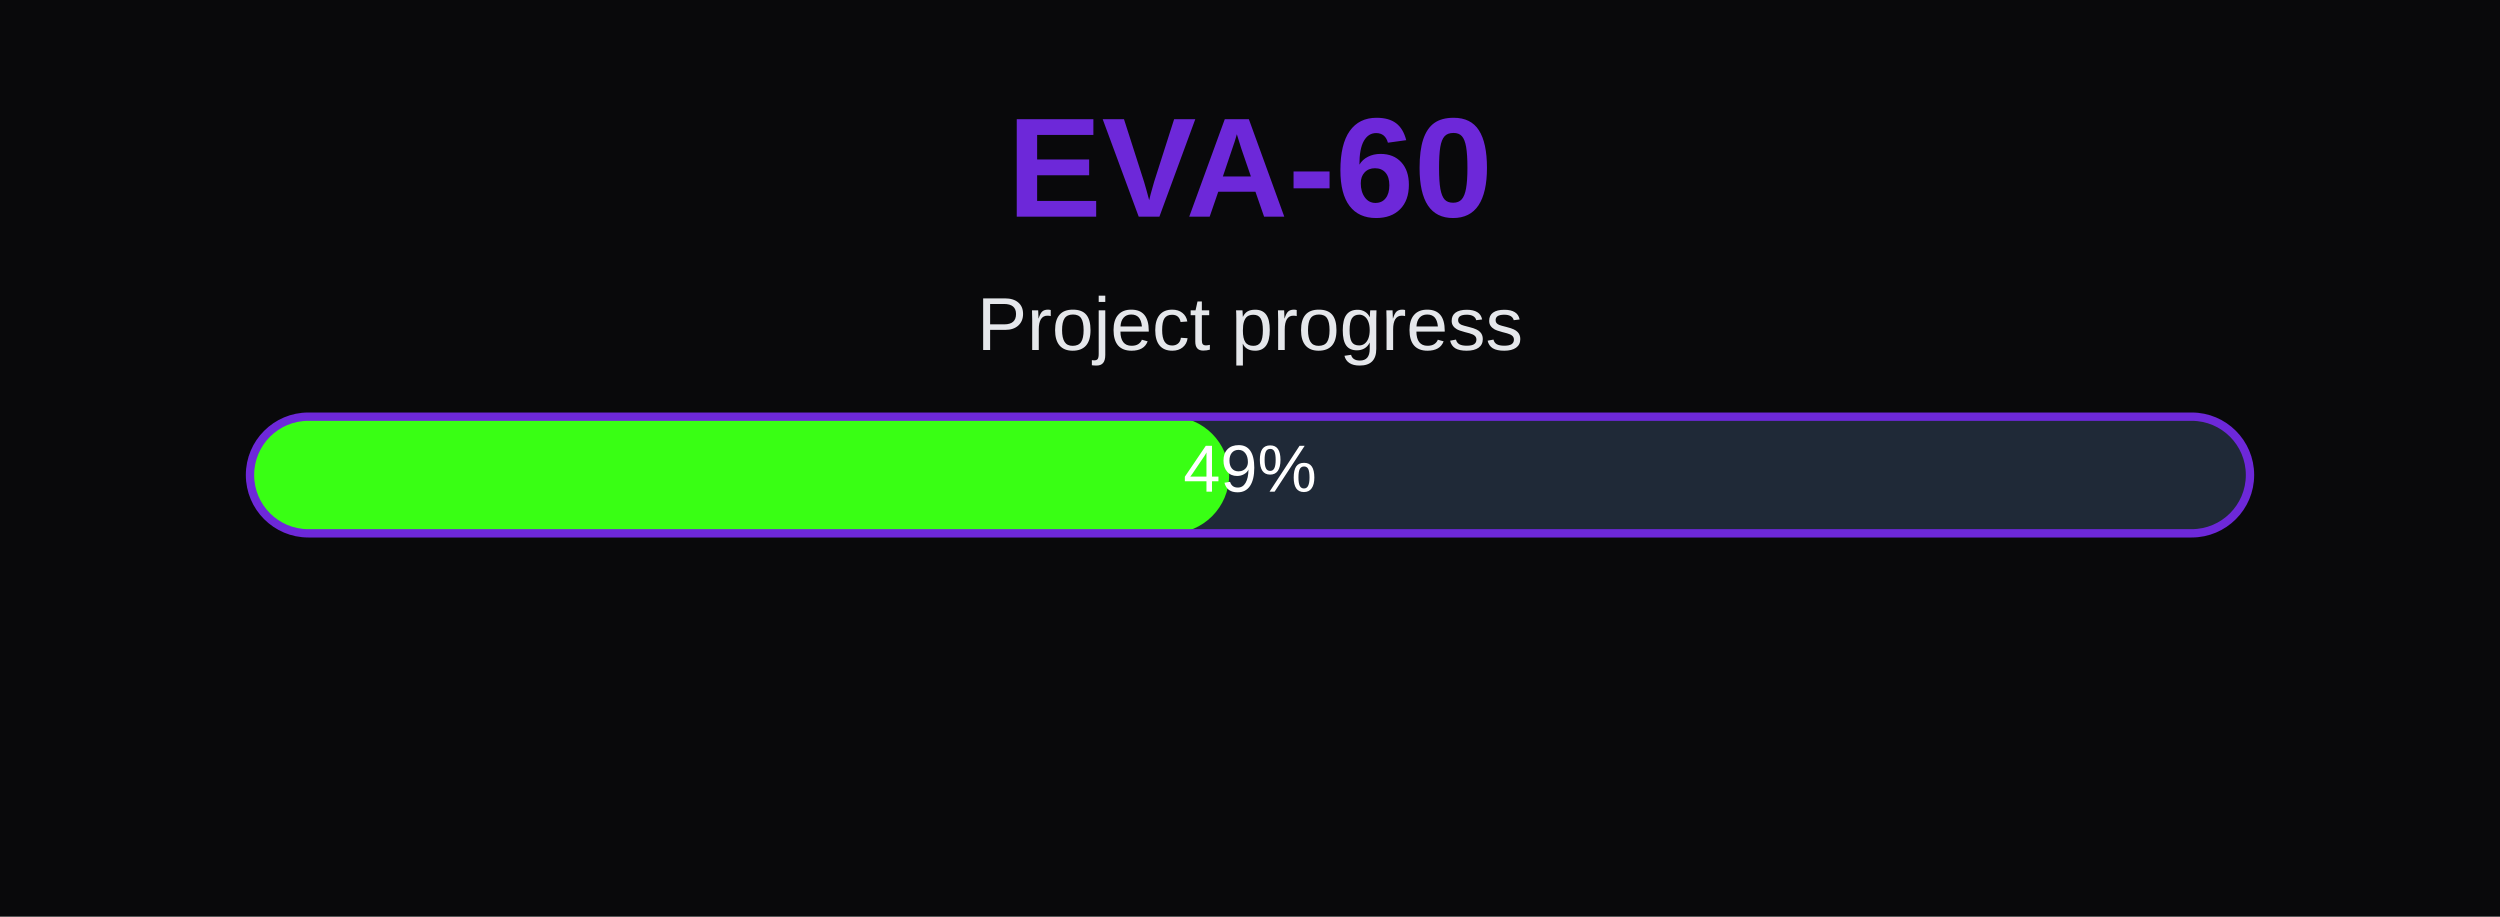
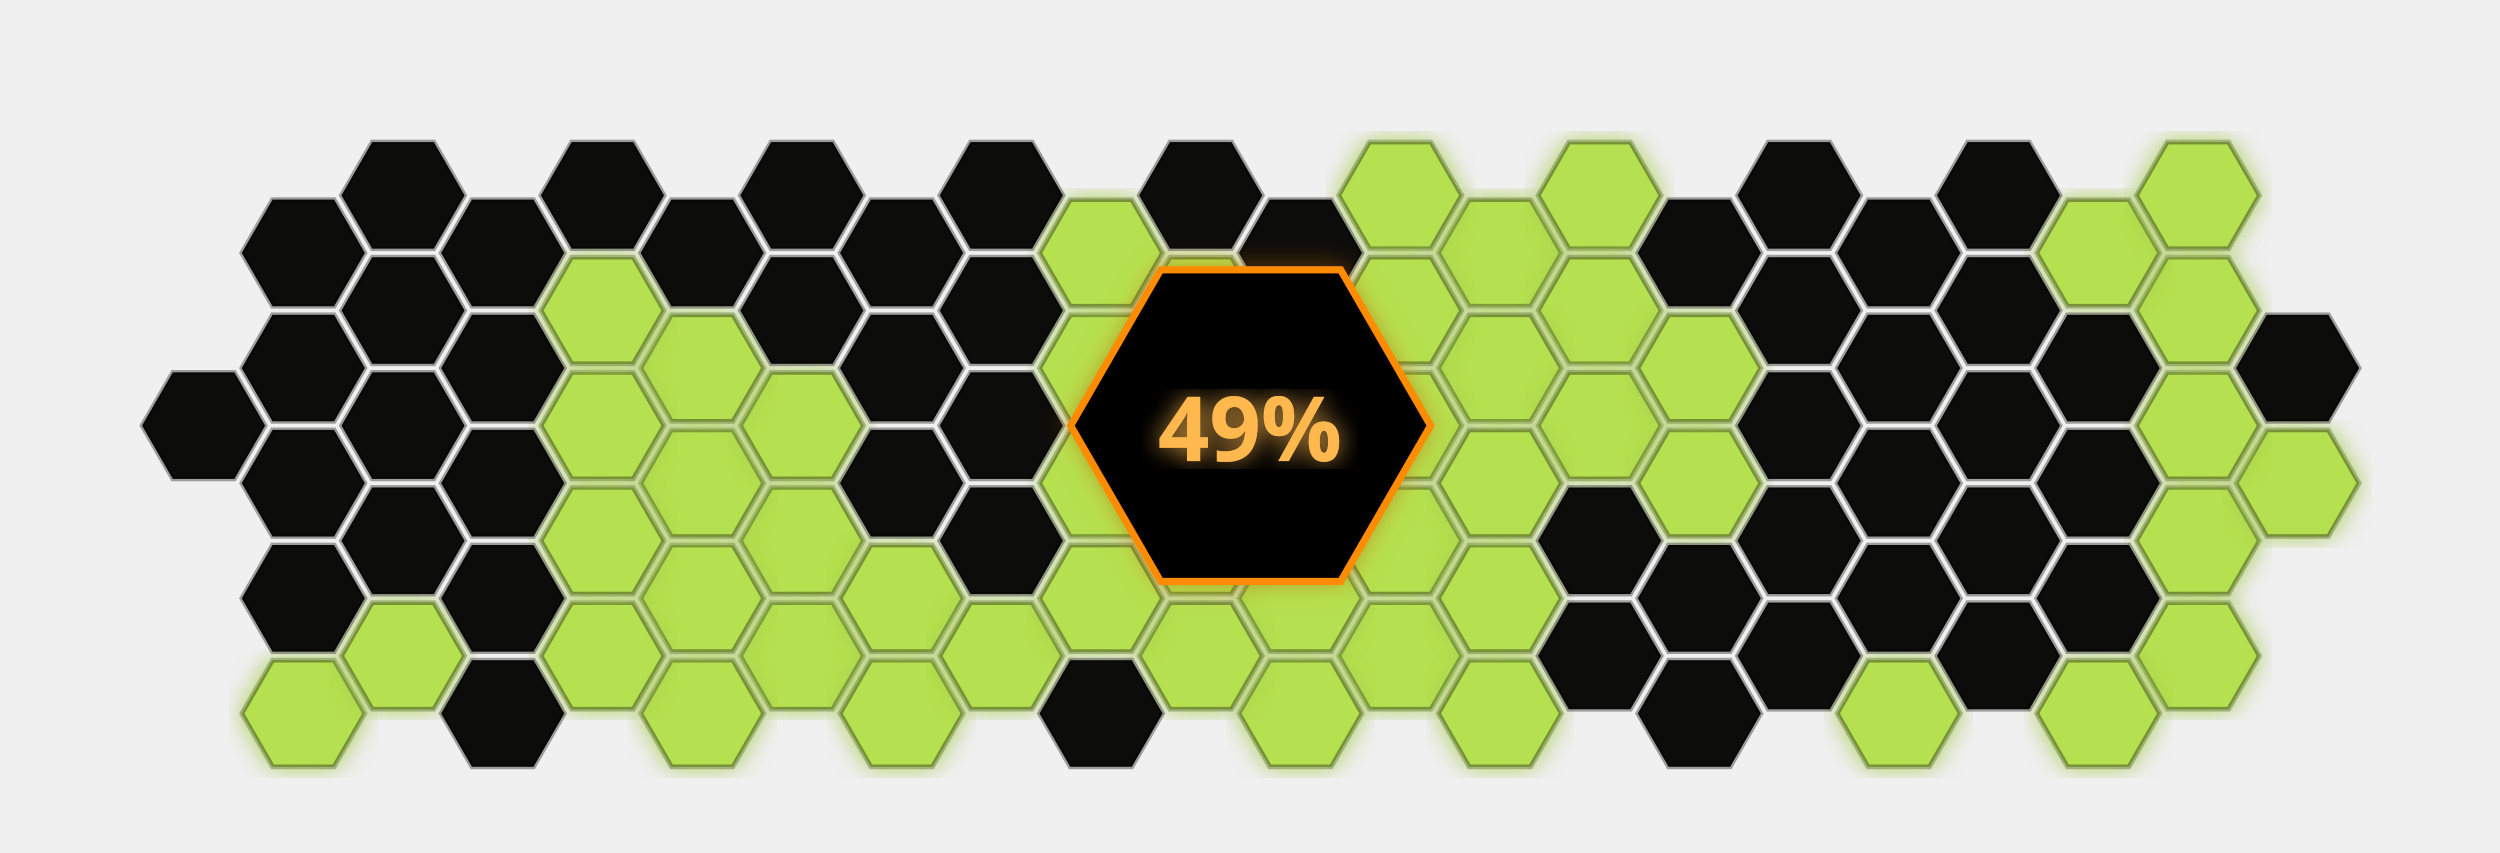
- <svg xmlns="http://www.w3.org/2000/svg" width="600" height="220" viewBox="0 0 600 220">
-   <rect width="600" height="220" fill="#09090B" />
-   <text x="300.0" y="52" text-anchor="middle" font-family="Orbitron, Arial, sans-serif" font-size="34" font-weight="700" fill="#6D28D9">EVA-60</text>
-   <text x="300.0" y="84" text-anchor="middle" font-family="Arial, sans-serif" font-size="18" fill="#E5E7EB">Project progress</text>
-   <rect x="60" y="100" width="480" height="28" rx="14" fill="#1F2937" />
-   <rect x="60" y="100" width="235" height="28" rx="14" fill="#39FF14" />
-   <rect x="60" y="100" width="480" height="28" rx="14" fill="none" stroke="#6D28D9" stroke-width="2" />
-   <text x="300.0" y="118" text-anchor="middle" font-family="Arial, sans-serif" font-size="16" fill="#FFFFFF">49%</text>
+ <svg xmlns="http://www.w3.org/2000/svg" viewBox="0 0 528 180">
+   <style>
+     @font-face {
+       font-family: Orbitron;
+       font-weight: 900;
+       src: url("https://fonts.gstatic.com/s/orbitron/v35/yMJMMIlzdpvBhQQL_SC3X9yhF25-T1nysimBoWgz.woff2") format("woff2");
+     }
+     @keyframes charge {
+       0%, 100% { fill: #0c0c0a; }
+       50%      { fill: #FF8C00; }
+     }
+   </style>
+   <defs>
+     <filter id="g">
+       <feGaussianBlur stdDeviation="2.5" result="blur" />
+       <feMerge>
+         <feMergeNode in="blur" />
+         <feMergeNode in="SourceGraphic" />
+       </feMerge>
+     </filter>
+   </defs>
+   <polygon points="182.36,138.53 175.86,149.79 162.86,149.79 156.36,138.53 162.86,127.27 175.86,127.27" fill="#b5e050" stroke="rgba(0,0,0,0.35)" stroke-width="1" filter="url(#g)" />
+   <polygon points="182.36,114.21 175.86,125.47 162.86,125.47 156.36,114.21 162.86,102.95 175.86,102.95" fill="#b5e050" stroke="rgba(0,0,0,0.35)" stroke-width="1" filter="url(#g)" />
+   <polygon points="203.42,150.69 196.92,161.95 183.92,161.95 177.42,150.69 183.92,139.43 196.92,139.43" fill="#b5e050" stroke="rgba(0,0,0,0.35)" stroke-width="1" filter="url(#g)" />
+   <polygon points="161.30,150.69 154.80,161.95 141.80,161.95 135.30,150.69 141.80,139.43 154.80,139.43" fill="#b5e050" stroke="rgba(0,0,0,0.35)" stroke-width="1" filter="url(#g)" />
+   <polygon points="161.30,126.37 154.80,137.63 141.80,137.63 135.30,126.37 141.80,115.11 154.80,115.11" fill="#b5e050" stroke="rgba(0,0,0,0.35)" stroke-width="1" filter="url(#g)" />
+   <polygon points="308.72,138.53 302.22,149.79 289.22,149.79 282.72,138.53 289.22,127.27 302.22,127.27" fill="#b5e050" stroke="rgba(0,0,0,0.35)" stroke-width="1" filter="url(#g)" />
+   <polygon points="287.66,150.69 281.16,161.95 268.16,161.95 261.66,150.69 268.16,139.43 281.16,139.43" fill="#b5e050" stroke="rgba(0,0,0,0.35)" stroke-width="1" filter="url(#g)" />
+   <polygon points="287.66,126.37 281.16,137.63 268.16,137.63 261.66,126.37 268.16,115.11 281.16,115.11" fill="#b5e050" stroke="rgba(0,0,0,0.35)" stroke-width="1" filter="url(#g)" />
+   <polygon points="161.30,102.05 154.80,113.31 141.80,113.31 135.30,102.05 141.80,90.79 154.80,90.79" fill="#b5e050" stroke="rgba(0,0,0,0.35)" stroke-width="1" filter="url(#g)" />
+   <polygon points="308.72,114.21 302.22,125.47 289.22,125.47 282.72,114.21 289.22,102.95 302.22,102.95" fill="#b5e050" stroke="rgba(0,0,0,0.35)" stroke-width="1" filter="url(#g)" />
+   <polygon points="329.78,53.42 323.28,64.68 310.28,64.68 303.78,53.42 310.28,42.16 323.28,42.16" fill="#b5e050" stroke="rgba(0,0,0,0.35)" stroke-width="1" filter="url(#g)" />
+   <polygon points="350.84,41.26 344.34,52.52 331.34,52.52 324.84,41.26 331.34,30.00 344.34,30.00" fill="#b5e050" stroke="rgba(0,0,0,0.35)" stroke-width="1" filter="url(#g)" />
+   <polygon points="203.42,126.37 196.92,137.63 183.92,137.63 177.42,126.37 183.92,115.11 196.92,115.11" fill="#b5e050" stroke="rgba(0,0,0,0.35)" stroke-width="1" filter="url(#g)" />
+   <polygon points="329.78,150.69 323.28,161.95 310.28,161.95 303.78,150.69 310.28,139.43 323.28,139.43" fill="#b5e050" stroke="rgba(0,0,0,0.35)" stroke-width="1" filter="url(#g)" />
+   <polygon points="182.36,89.89 175.86,101.15 162.86,101.15 156.36,89.89 162.86,78.64 175.86,78.64" fill="#b5e050" stroke="rgba(0,0,0,0.35)" stroke-width="1" filter="url(#g)" />
+   <polygon points="266.60,114.21 260.10,125.47 247.10,125.47 240.60,114.21 247.10,102.95 260.10,102.95" fill="#b5e050" stroke="rgba(0,0,0,0.35)" stroke-width="1" filter="url(#g)" />
+   <polygon points="477.20,138.53 470.70,149.79 457.70,149.79 451.20,138.53 457.70,127.27 470.70,127.27" fill="#b5e050" stroke="rgba(0,0,0,0.35)" stroke-width="1" filter="url(#g)" />
+   <polygon points="350.84,65.58 344.34,76.83 331.34,76.83 324.84,65.58 331.34,54.32 344.34,54.32" fill="#b5e050" stroke="rgba(0,0,0,0.35)" stroke-width="1" filter="url(#g)" />
+   <polygon points="477.20,114.21 470.70,125.47 457.70,125.47 451.20,114.21 457.70,102.95 470.70,102.95" fill="#b5e050" stroke="rgba(0,0,0,0.35)" stroke-width="1" filter="url(#g)" />
+   <polygon points="140.24,138.53 133.74,149.79 120.74,149.79 114.24,138.53 120.74,127.27 133.74,127.27" fill="#b5e050" stroke="rgba(0,0,0,0.35)" stroke-width="1" filter="url(#g)" />
+   <polygon points="224.48,138.53 217.98,149.79 204.98,149.79 198.48,138.53 204.98,127.27 217.98,127.27" fill="#b5e050" stroke="rgba(0,0,0,0.35)" stroke-width="1" filter="url(#g)" />
+   <polygon points="498.26,102.05 491.76,113.31 478.76,113.31 472.26,102.05 478.76,90.79 491.76,90.79" fill="#b5e050" stroke="rgba(0,0,0,0.35)" stroke-width="1" filter="url(#g)" />
+   <polygon points="266.60,138.53 260.10,149.79 247.10,149.79 240.60,138.53 247.10,127.27 260.10,127.27" fill="#b5e050" stroke="rgba(0,0,0,0.35)" stroke-width="1" filter="url(#g)" />
+   <polygon points="477.20,89.89 470.70,101.15 457.70,101.15 451.20,89.89 457.70,78.64 470.70,78.64" fill="#b5e050" stroke="rgba(0,0,0,0.35)" stroke-width="1" filter="url(#g)" />
+   <polygon points="329.78,77.74 323.28,88.99 310.28,88.99 303.78,77.74 310.28,66.48 323.28,66.48" fill="#b5e050" stroke="rgba(0,0,0,0.35)" stroke-width="1" filter="url(#g)" />
+   <polygon points="77.06,150.69 70.56,161.95 57.56,161.95 51.06,150.69 57.56,139.43 70.56,139.43" fill="#b5e050" stroke="rgba(0,0,0,0.35)" stroke-width="1" filter="url(#g)" />
+   <polygon points="140.24,114.21 133.74,125.47 120.74,125.47 114.24,114.21 120.74,102.95 133.74,102.95" fill="#b5e050" stroke="rgba(0,0,0,0.35)" stroke-width="1" filter="url(#g)" />
+   <polygon points="161.30,77.74 154.80,88.99 141.80,88.99 135.30,77.74 141.80,66.48 154.80,66.48" fill="#b5e050" stroke="rgba(0,0,0,0.35)" stroke-width="1" filter="url(#g)" />
+   <polygon points="308.72,89.89 302.22,101.15 289.22,101.15 282.72,89.89 289.22,78.64 302.22,78.64" fill="#b5e050" stroke="rgba(0,0,0,0.35)" stroke-width="1" filter="url(#g)" />
+   <polygon points="329.78,126.37 323.28,137.63 310.28,137.63 303.78,126.37 310.28,115.11 323.28,115.11" fill="#b5e050" stroke="rgba(0,0,0,0.35)" stroke-width="1" filter="url(#g)" />
+   <polygon points="266.60,65.58 260.10,76.83 247.10,76.83 240.60,65.58 247.10,54.32 260.10,54.32" fill="#b5e050" stroke="rgba(0,0,0,0.35)" stroke-width="1" filter="url(#g)" />
+   <polygon points="477.20,65.58 470.70,76.83 457.70,76.83 451.20,65.58 457.70,54.32 470.70,54.32" fill="#b5e050" stroke="rgba(0,0,0,0.35)" stroke-width="1" filter="url(#g)" />
+   <polygon points="308.72,41.26 302.22,52.52 289.22,52.52 282.72,41.26 289.22,30.00 302.22,30.00" fill="#b5e050" stroke="rgba(0,0,0,0.35)" stroke-width="1" filter="url(#g)" />
+   <polygon points="140.24,89.89 133.74,101.15 120.74,101.15 114.24,89.89 120.74,78.64 133.74,78.64" fill="#b5e050" stroke="rgba(0,0,0,0.35)" stroke-width="1" filter="url(#g)" />
+   <polygon points="350.84,89.89 344.34,101.15 331.34,101.15 324.84,89.89 331.34,78.64 344.34,78.64" fill="#b5e050" stroke="rgba(0,0,0,0.35)" stroke-width="1" filter="url(#g)" />
+   <polygon points="329.78,102.05 323.28,113.31 310.28,113.31 303.78,102.05 310.28,90.79 323.28,90.79" fill="#b5e050" stroke="rgba(0,0,0,0.35)" stroke-width="1" filter="url(#g)" />
+   <polygon points="245.54,77.74 239.04,88.99 226.04,88.99 219.54,77.74 226.04,66.48 239.04,66.48" fill="#b5e050" stroke="rgba(0,0,0,0.35)" stroke-width="1" filter="url(#g)" />
+   <polygon points="371.90,102.05 365.40,113.31 352.40,113.31 345.90,102.05 352.40,90.79 365.40,90.79" fill="#b5e050" stroke="rgba(0,0,0,0.35)" stroke-width="1" filter="url(#g)" />
+   <polygon points="140.24,65.58 133.74,76.83 120.74,76.83 114.24,65.58 120.74,54.32 133.74,54.32" fill="#b5e050" stroke="rgba(0,0,0,0.35)" stroke-width="1" filter="url(#g)" />
+   <polygon points="245.54,102.05 239.04,113.31 226.04,113.31 219.54,102.05 226.04,90.79 239.04,90.79" fill="#b5e050" stroke="rgba(0,0,0,0.35)" stroke-width="1" filter="url(#g)" />
+   <polygon points="414.02,150.69 407.52,161.95 394.52,161.95 388.02,150.69 394.52,139.43 407.52,139.43" fill="#b5e050" stroke="rgba(0,0,0,0.35)" stroke-width="1" filter="url(#g)" />
+   <polygon points="308.72,65.58 302.22,76.83 289.22,76.83 282.72,65.58 289.22,54.32 302.22,54.32" fill="#b5e050" stroke="rgba(0,0,0,0.35)" stroke-width="1" filter="url(#g)" />
+   <polygon points="371.90,77.74 365.40,88.99 352.40,88.99 345.90,77.74 352.40,66.48 365.40,66.48" fill="#b5e050" stroke="rgba(0,0,0,0.35)" stroke-width="1" filter="url(#g)" />
+   <polygon points="98.12,138.53 91.62,149.79 78.62,149.79 72.12,138.53 78.62,127.27 91.62,127.27" fill="#b5e050" stroke="rgba(0,0,0,0.35)" stroke-width="1" filter="url(#g)" />
+   <polygon points="245.54,53.42 239.04,64.68 226.04,64.68 219.54,53.42 226.04,42.16 239.04,42.16" fill="#b5e050" stroke="rgba(0,0,0,0.35)" stroke-width="1" filter="url(#g)" />
+   <polygon points="456.14,53.42 449.64,64.68 436.64,64.68 430.14,53.42 436.64,42.16 449.64,42.16" fill="#b5e050" stroke="rgba(0,0,0,0.35)" stroke-width="1" filter="url(#g)" />
+   <polygon points="456.14,150.69 449.64,161.95 436.64,161.95 430.14,150.69 436.64,139.43 449.64,139.43" fill="#b5e050" stroke="rgba(0,0,0,0.35)" stroke-width="1" filter="url(#g)" />
+   <polygon points="477.20,41.26 470.70,52.52 457.70,52.52 451.20,41.26 457.70,30.00 470.70,30.00" fill="#b5e050" stroke="rgba(0,0,0,0.35)" stroke-width="1" filter="url(#g)" />
+   <polygon points="245.54,126.37 239.04,137.63 226.04,137.63 219.54,126.37 226.04,115.11 239.04,115.11" fill="#b5e050" stroke="rgba(0,0,0,0.35)" stroke-width="1" filter="url(#g)" />
+   <polygon points="245.54,150.69 239.04,161.95 226.04,161.95 219.54,150.69 226.04,139.43 239.04,139.43" fill="#0c0c0a" stroke="rgba(0,0,0,0.35)" stroke-width="1" style="animation: charge 5.0s ease-in-out infinite; animation-delay: 0.000s;" />
+   <polygon points="350.84,138.53 344.34,149.79 331.34,149.79 324.84,138.53 331.34,127.27 344.34,127.27" fill="#0c0c0a" stroke="rgba(0,0,0,0.35)" stroke-width="1" style="animation: charge 5.0s ease-in-out infinite; animation-delay: 0.333s;" />
+   <polygon points="350.84,114.21 344.34,125.47 331.34,125.47 324.84,114.21 331.34,102.95 344.34,102.95" fill="#0c0c0a" stroke="rgba(0,0,0,0.35)" stroke-width="1" style="animation: charge 5.0s ease-in-out infinite; animation-delay: 0.667s;" />
+   <polygon points="371.90,126.37 365.40,137.63 352.40,137.63 345.90,126.37 352.40,115.11 365.40,115.11" fill="#0c0c0a" stroke="rgba(0,0,0,0.35)" stroke-width="1" style="animation: charge 5.0s ease-in-out infinite; animation-delay: 1.000s;" />
+   <polygon points="224.48,114.21 217.98,125.47 204.98,125.47 198.48,114.21 204.98,102.95 217.98,102.95" fill="#0c0c0a" stroke="rgba(0,0,0,0.35)" stroke-width="1" style="animation: charge 5.0s ease-in-out infinite; animation-delay: 1.333s;" />
+   <polygon points="203.42,102.05 196.92,113.31 183.92,113.31 177.42,102.05 183.92,90.79 196.92,90.79" fill="#0c0c0a" stroke="rgba(0,0,0,0.35)" stroke-width="1" style="animation: charge 5.0s ease-in-out infinite; animation-delay: 1.667s;" />
+   <polygon points="392.96,138.53 386.46,149.79 373.46,149.79 366.96,138.53 373.46,127.27 386.46,127.27" fill="#0c0c0a" stroke="rgba(0,0,0,0.35)" stroke-width="1" style="animation: charge 5.0s ease-in-out infinite; animation-delay: 2.000s;" />
+   <polygon points="435.08,138.53 428.58,149.79 415.58,149.79 409.08,138.53 415.58,127.27 428.58,127.27" fill="#0c0c0a" stroke="rgba(0,0,0,0.35)" stroke-width="1" style="animation: charge 5.0s ease-in-out infinite; animation-delay: 2.333s;" />
+   <polygon points="119.18,150.69 112.68,161.95 99.68,161.95 93.18,150.69 99.68,139.43 112.68,139.43" fill="#0c0c0a" stroke="rgba(0,0,0,0.35)" stroke-width="1" style="animation: charge 5.0s ease-in-out infinite; animation-delay: 2.667s;" />
+   <polygon points="224.48,41.26 217.98,52.52 204.98,52.52 198.48,41.26 204.98,30.00 217.98,30.00" fill="#0c0c0a" stroke="rgba(0,0,0,0.35)" stroke-width="1" style="animation: charge 5.0s ease-in-out infinite; animation-delay: 3.000s;" />
+   <polygon points="371.90,53.42 365.40,64.68 352.40,64.68 345.90,53.42 352.40,42.16 365.40,42.16" fill="#0c0c0a" stroke="rgba(0,0,0,0.35)" stroke-width="1" style="animation: charge 5.0s ease-in-out infinite; animation-delay: 3.333s;" />
+   <polygon points="182.36,65.58 175.86,76.83 162.86,76.83 156.36,65.58 162.86,54.32 175.86,54.32" fill="#0c0c0a" stroke="rgba(0,0,0,0.35)" stroke-width="1" style="animation: charge 5.0s ease-in-out infinite; animation-delay: 3.667s;" />
+   <polygon points="140.24,41.26 133.74,52.52 120.74,52.52 114.24,41.26 120.74,30.00 133.74,30.00" fill="#0c0c0a" stroke="rgba(0,0,0,0.35)" stroke-width="1" style="animation: charge 5.0s ease-in-out infinite; animation-delay: 4.000s;" />
+   <polygon points="392.96,114.21 386.46,125.47 373.46,125.47 366.96,114.21 373.46,102.95 386.46,102.95" fill="#0c0c0a" stroke="rgba(0,0,0,0.35)" stroke-width="1" style="animation: charge 5.0s ease-in-out infinite; animation-delay: 4.333s;" />
+   <polygon points="56.00,89.89 49.50,101.15 36.50,101.15 30.00,89.89 36.50,78.64 49.50,78.64" fill="#0c0c0a" stroke="rgba(0,0,0,0.35)" stroke-width="1" style="animation: charge 5.0s ease-in-out infinite; animation-delay: 4.667s;" />
+   <polygon points="266.60,41.26 260.10,52.52 247.10,52.52 240.60,41.26 247.10,30.00 260.10,30.00" fill="#0c0c0a" stroke="rgba(0,0,0,0.35)" stroke-width="1" />
+   <polygon points="498.26,77.74 491.76,88.99 478.76,88.99 472.26,77.74 478.76,66.48 491.76,66.48" fill="#0c0c0a" stroke="rgba(0,0,0,0.35)" stroke-width="1" />
+   <polygon points="287.66,53.42 281.16,64.68 268.16,64.68 261.66,53.42 268.16,42.16 281.16,42.16" fill="#0c0c0a" stroke="rgba(0,0,0,0.35)" stroke-width="1" />
+   <polygon points="371.90,150.69 365.40,161.95 352.40,161.95 345.90,150.69 352.40,139.43 365.40,139.43" fill="#0c0c0a" stroke="rgba(0,0,0,0.35)" stroke-width="1" />
+   <polygon points="161.30,53.42 154.80,64.68 141.80,64.68 135.30,53.42 141.80,42.16 154.80,42.16" fill="#0c0c0a" stroke="rgba(0,0,0,0.35)" stroke-width="1" />
+   <polygon points="456.14,77.74 449.64,88.99 436.64,88.99 430.14,77.74 436.64,66.48 449.64,66.48" fill="#0c0c0a" stroke="rgba(0,0,0,0.35)" stroke-width="1" />
+   <polygon points="77.06,126.37 70.56,137.63 57.56,137.63 51.06,126.37 57.56,115.11 70.56,115.11" fill="#0c0c0a" stroke="rgba(0,0,0,0.35)" stroke-width="1" />
+   <polygon points="224.48,65.58 217.98,76.83 204.98,76.83 198.48,65.58 204.98,54.32 217.98,54.32" fill="#0c0c0a" stroke="rgba(0,0,0,0.35)" stroke-width="1" />
+   <polygon points="224.48,89.89 217.98,101.15 204.98,101.15 198.48,89.89 204.98,78.64 217.98,78.64" fill="#0c0c0a" stroke="rgba(0,0,0,0.35)" stroke-width="1" />
+   <polygon points="456.14,126.37 449.64,137.63 436.64,137.63 430.14,126.37 436.64,115.11 449.64,115.11" fill="#0c0c0a" stroke="rgba(0,0,0,0.35)" stroke-width="1" />
+   <polygon points="203.42,53.42 196.92,64.68 183.92,64.68 177.42,53.42 183.92,42.16 196.92,42.16" fill="#0c0c0a" stroke="rgba(0,0,0,0.35)" stroke-width="1" />
+   <polygon points="456.14,102.05 449.64,113.31 436.64,113.31 430.14,102.05 436.64,90.79 449.64,90.79" fill="#0c0c0a" stroke="rgba(0,0,0,0.35)" stroke-width="1" />
+   <polygon points="203.42,77.74 196.92,88.99 183.92,88.99 177.42,77.74 183.92,66.48 196.92,66.48" fill="#0c0c0a" stroke="rgba(0,0,0,0.35)" stroke-width="1" />
+   <polygon points="392.96,89.89 386.46,101.15 373.46,101.15 366.96,89.89 373.46,78.64 386.46,78.64" fill="#0c0c0a" stroke="rgba(0,0,0,0.35)" stroke-width="1" />
+   <polygon points="182.36,41.26 175.86,52.52 162.86,52.52 156.36,41.26 162.86,30.00 175.86,30.00" fill="#0c0c0a" stroke="rgba(0,0,0,0.35)" stroke-width="1" />
+   <polygon points="414.02,126.37 407.52,137.63 394.52,137.63 388.02,126.37 394.52,115.11 407.52,115.11" fill="#0c0c0a" stroke="rgba(0,0,0,0.35)" stroke-width="1" />
+   <polygon points="119.18,53.42 112.68,64.68 99.68,64.68 93.18,53.42 99.68,42.16 112.68,42.16" fill="#0c0c0a" stroke="rgba(0,0,0,0.35)" stroke-width="1" />
+   <polygon points="119.18,126.37 112.68,137.63 99.68,137.63 93.18,126.37 99.68,115.11 112.68,115.11" fill="#0c0c0a" stroke="rgba(0,0,0,0.35)" stroke-width="1" />
+   <polygon points="435.08,41.26 428.58,52.52 415.58,52.52 409.08,41.26 415.58,30.00 428.58,30.00" fill="#0c0c0a" stroke="rgba(0,0,0,0.35)" stroke-width="1" />
+   <polygon points="435.08,114.21 428.58,125.47 415.58,125.47 409.08,114.21 415.58,102.95 428.58,102.95" fill="#0c0c0a" stroke="rgba(0,0,0,0.35)" stroke-width="1" />
+   <polygon points="98.12,114.21 91.62,125.47 78.62,125.47 72.12,114.21 78.62,102.95 91.62,102.95" fill="#0c0c0a" stroke="rgba(0,0,0,0.35)" stroke-width="1" />
+   <polygon points="119.18,77.74 112.68,88.99 99.68,88.99 93.18,77.74 99.68,66.48 112.68,66.48" fill="#0c0c0a" stroke="rgba(0,0,0,0.35)" stroke-width="1" />
+   <polygon points="119.18,102.05 112.68,113.31 99.68,113.31 93.18,102.05 99.68,90.79 112.68,90.79" fill="#0c0c0a" stroke="rgba(0,0,0,0.35)" stroke-width="1" />
+   <polygon points="392.96,65.58 386.46,76.83 373.46,76.83 366.96,65.58 373.46,54.32 386.46,54.32" fill="#0c0c0a" stroke="rgba(0,0,0,0.35)" stroke-width="1" />
+   <polygon points="77.06,102.05 70.56,113.31 57.56,113.31 51.06,102.05 57.56,90.79 70.56,90.79" fill="#0c0c0a" stroke="rgba(0,0,0,0.35)" stroke-width="1" />
+   <polygon points="392.96,41.26 386.46,52.52 373.46,52.52 366.96,41.26 373.46,30.00 386.46,30.00" fill="#0c0c0a" stroke="rgba(0,0,0,0.35)" stroke-width="1" />
+   <polygon points="414.02,102.05 407.52,113.31 394.52,113.31 388.02,102.05 394.52,90.79 407.52,90.79" fill="#0c0c0a" stroke="rgba(0,0,0,0.35)" stroke-width="1" />
+   <polygon points="435.08,65.58 428.58,76.83 415.58,76.83 409.08,65.58 415.58,54.32 428.58,54.32" fill="#0c0c0a" stroke="rgba(0,0,0,0.35)" stroke-width="1" />
+   <polygon points="435.08,89.89 428.58,101.15 415.58,101.15 409.08,89.89 415.58,78.64 428.58,78.64" fill="#0c0c0a" stroke="rgba(0,0,0,0.35)" stroke-width="1" />
+   <polygon points="414.02,53.42 407.52,64.68 394.52,64.68 388.02,53.42 394.52,42.16 407.52,42.16" fill="#0c0c0a" stroke="rgba(0,0,0,0.35)" stroke-width="1" />
+   <polygon points="98.12,41.26 91.62,52.52 78.62,52.52 72.12,41.26 78.62,30.00 91.62,30.00" fill="#0c0c0a" stroke="rgba(0,0,0,0.35)" stroke-width="1" />
+   <polygon points="98.12,89.89 91.62,101.15 78.62,101.15 72.12,89.89 78.62,78.64 91.62,78.64" fill="#0c0c0a" stroke="rgba(0,0,0,0.35)" stroke-width="1" />
+   <polygon points="414.02,77.74 407.52,88.99 394.52,88.99 388.02,77.74 394.52,66.48 407.52,66.48" fill="#0c0c0a" stroke="rgba(0,0,0,0.35)" stroke-width="1" />
+   <polygon points="77.06,77.74 70.56,88.99 57.56,88.99 51.06,77.74 57.56,66.48 70.56,66.48" fill="#0c0c0a" stroke="rgba(0,0,0,0.35)" stroke-width="1" />
+   <polygon points="77.06,53.42 70.56,64.68 57.56,64.68 51.06,53.42 57.56,42.16 70.56,42.16" fill="#0c0c0a" stroke="rgba(0,0,0,0.35)" stroke-width="1" />
+   <polygon points="98.12,65.58 91.62,76.83 78.62,76.83 72.12,65.58 78.62,54.32 91.62,54.32" fill="#0c0c0a" stroke="rgba(0,0,0,0.35)" stroke-width="1" />
+   <polygon points="302.13,89.89 283.13,122.80 245.13,122.80 226.13,89.89 245.13,56.99 283.13,56.99" fill="#000000" stroke="#FF8C00" stroke-width="1.5" />
+   <polygon points="302.13,89.89 283.13,122.80 245.13,122.80 226.13,89.89 245.13,56.99 283.13,56.99" fill="#000000" stroke="#FF8C00" stroke-width="1.5" filter="url(#g)" opacity="0.5" />
+   <text x="264" y="90" text-anchor="middle" dominant-baseline="central" fill="#ffb84d" font-size="19" font-family="'Orbitron','Arial Black',sans-serif" font-weight="900" filter="url(#g)" opacity="0.8">49%</text>
+   <text x="264" y="90" text-anchor="middle" dominant-baseline="central" fill="#ffb84d" font-size="19" font-family="'Orbitron','Arial Black',sans-serif" font-weight="900">49%</text>
</svg>
